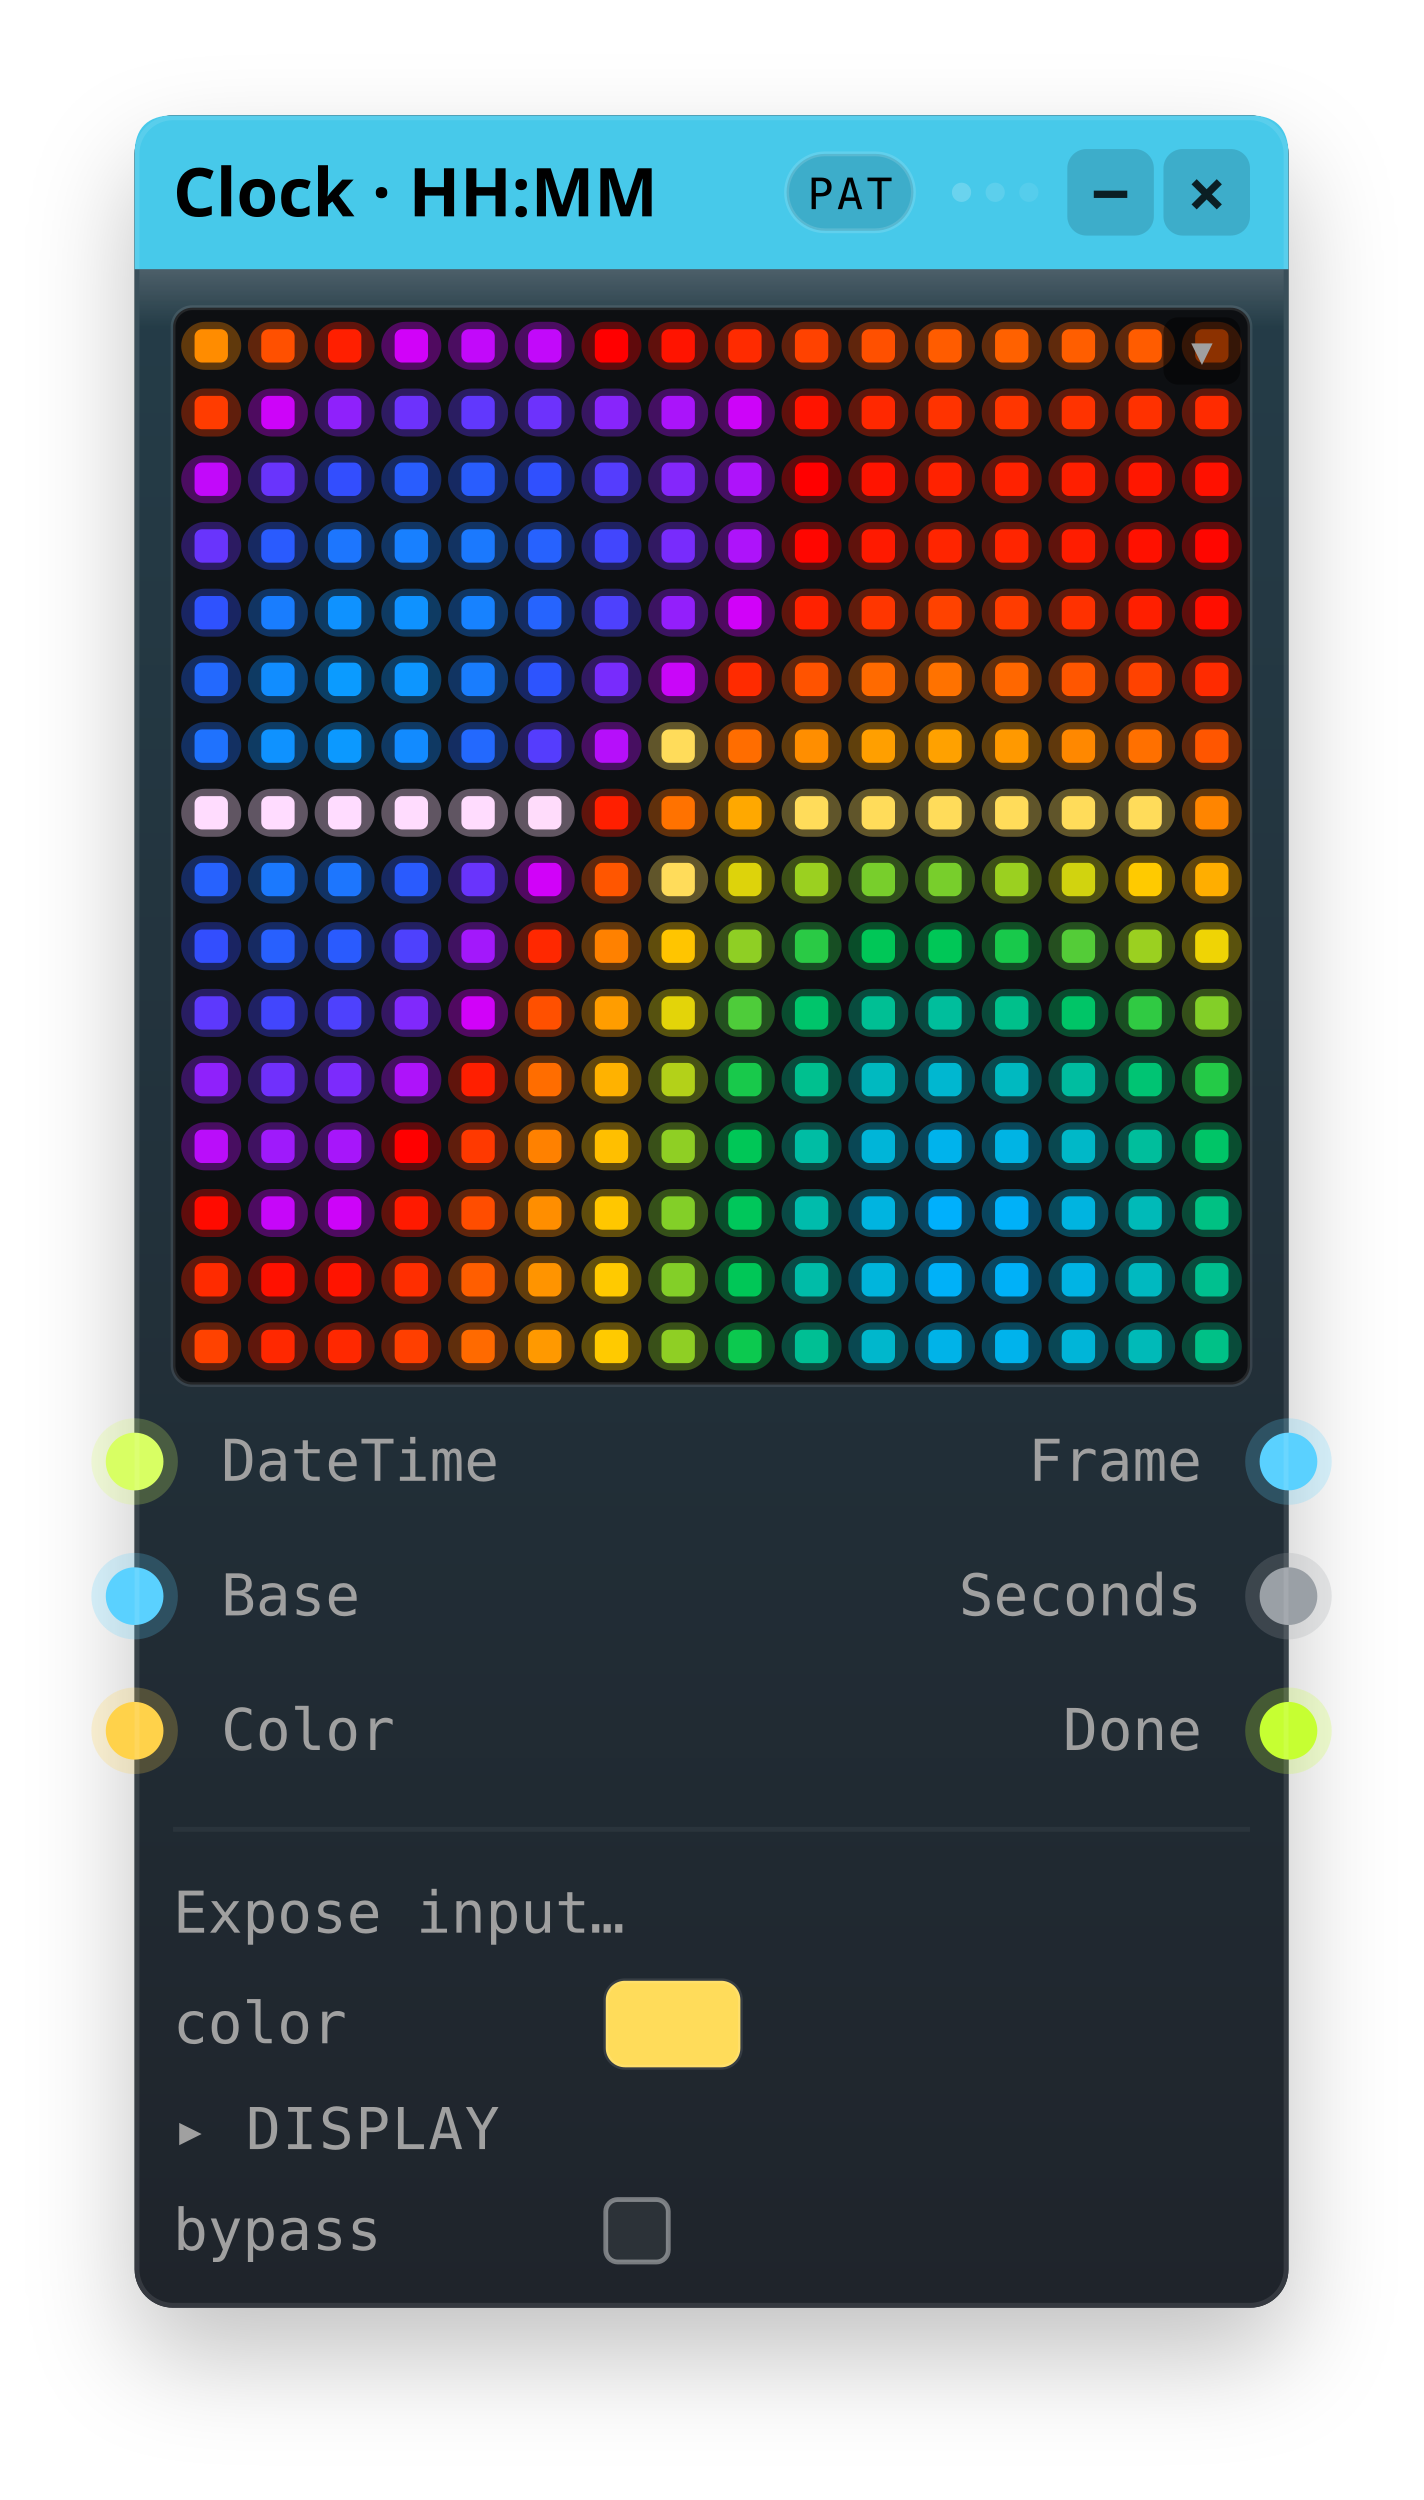
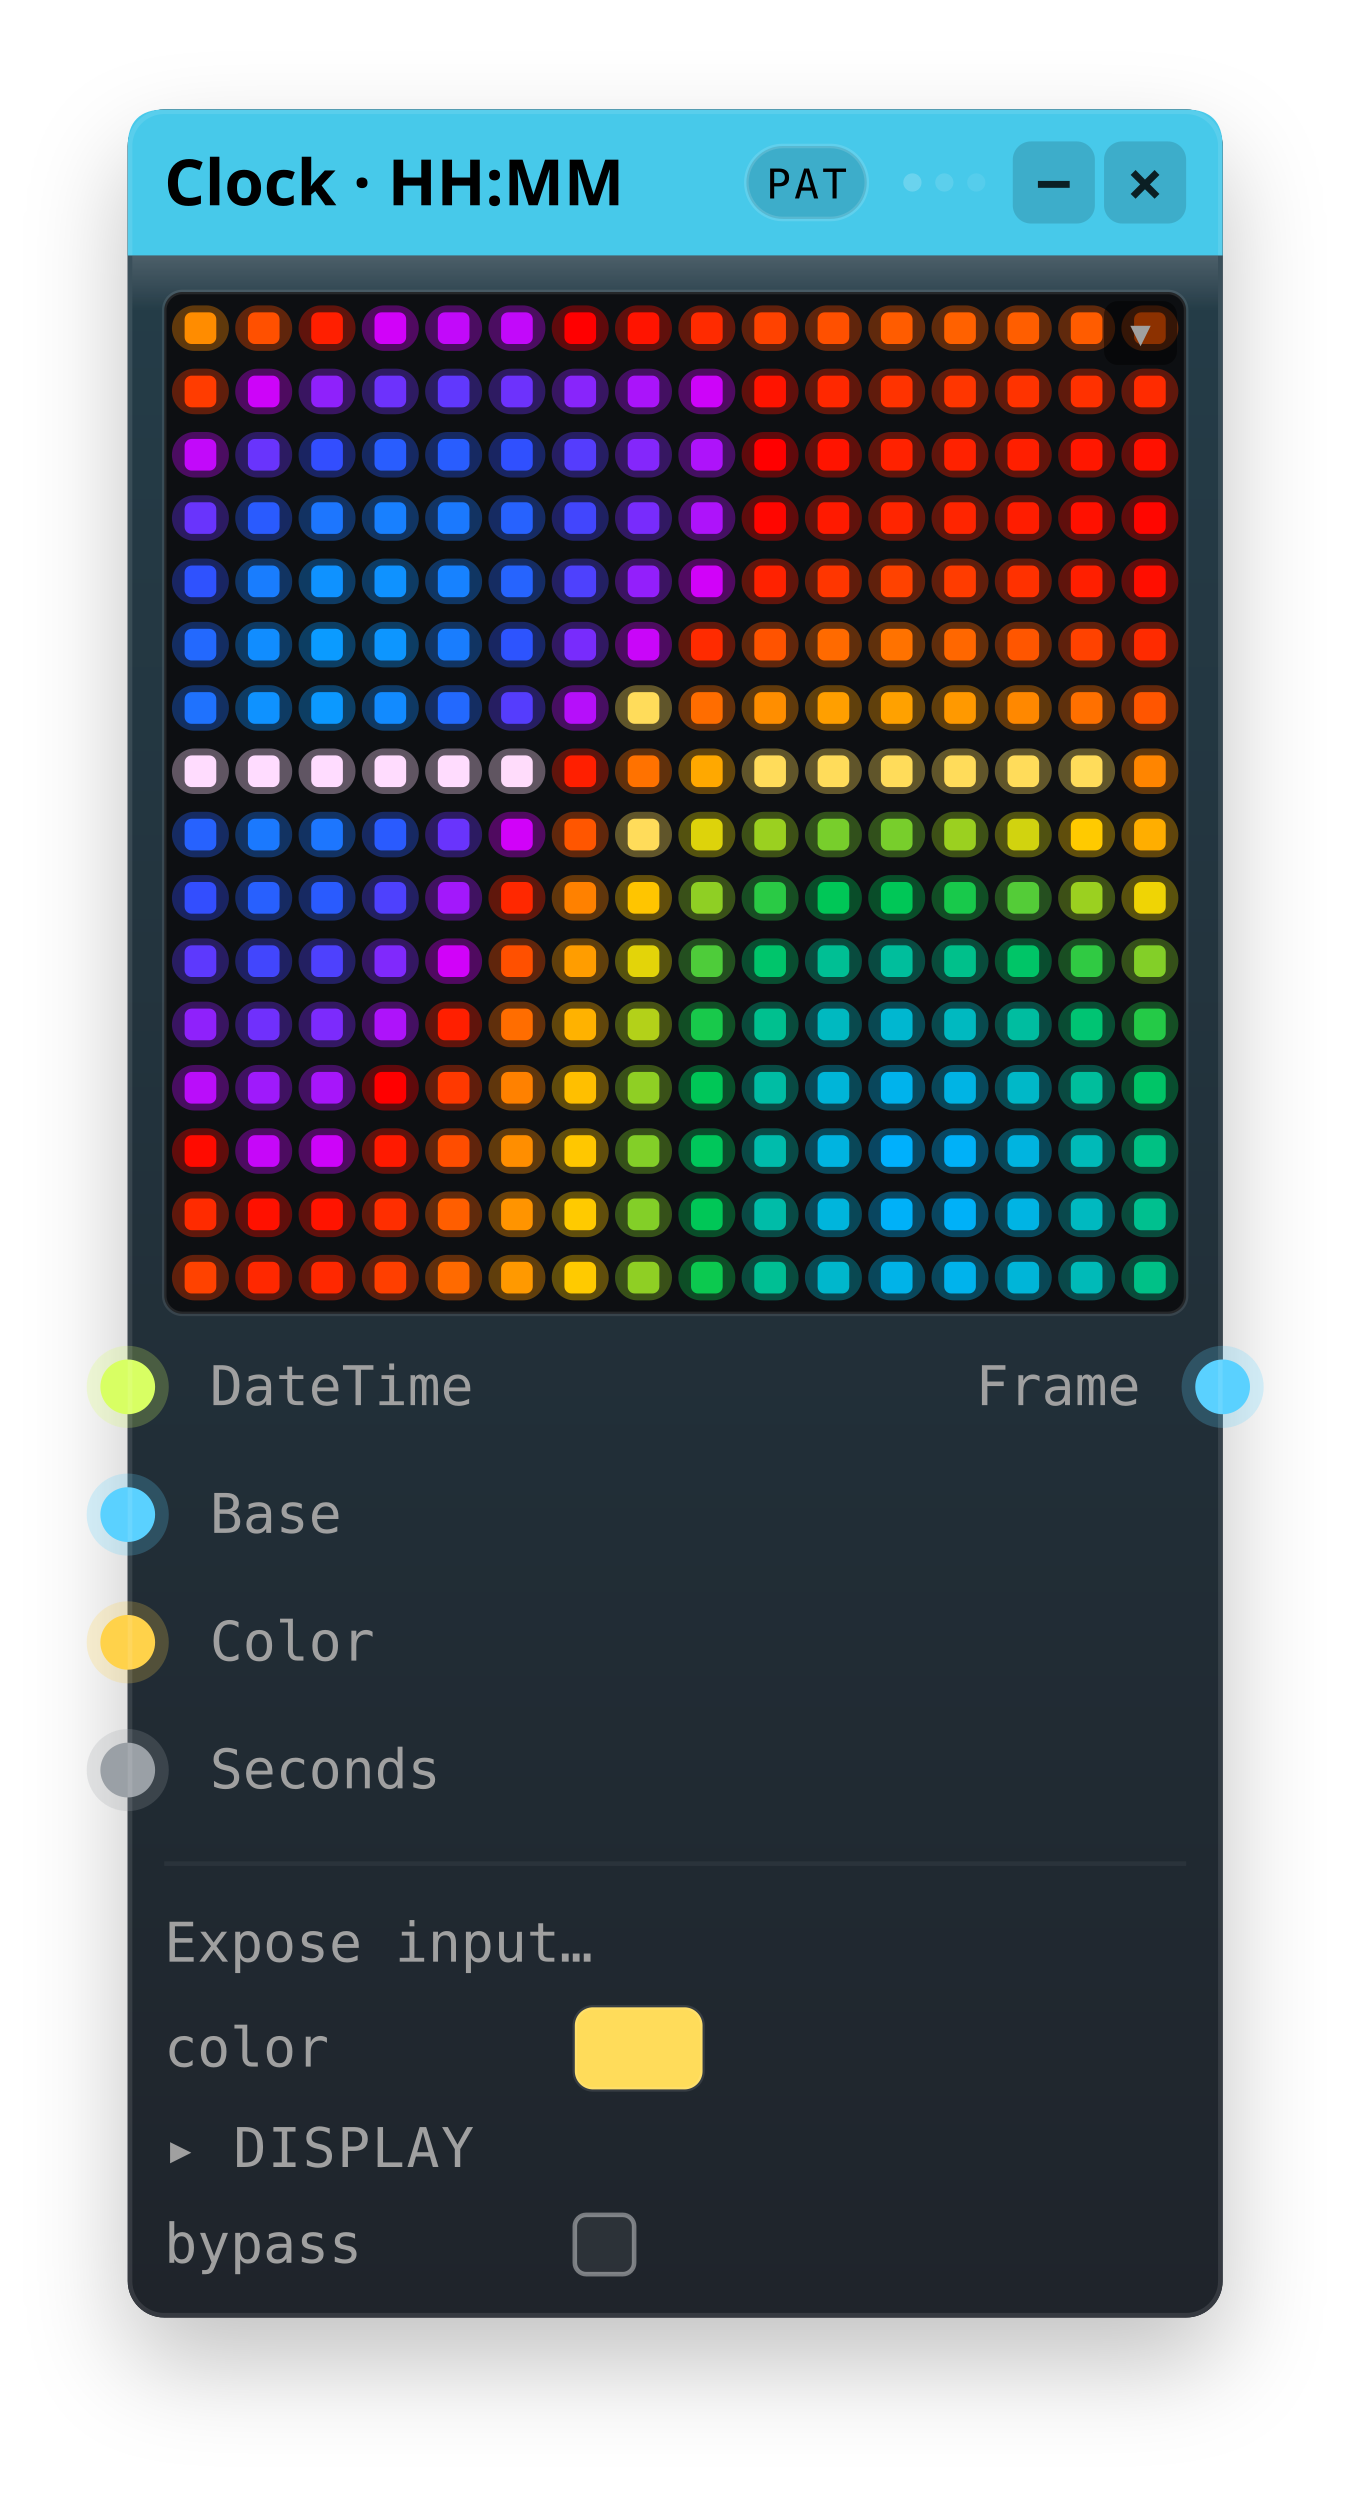
- <svg xmlns="http://www.w3.org/2000/svg" viewBox="0 0 296 520" width="296" height="520" role="img" aria-label="Clock Display node">
+ <svg xmlns="http://www.w3.org/2000/svg" viewBox="0 0 296 548" width="296" height="548" role="img" aria-label="Clock Display node">
  <defs>
    <filter id="shadow" x="-20%" y="-20%" width="140%" height="160%">
      <feDropShadow dx="0" dy="10" stdDeviation="11" flood-color="#000" flood-opacity="0.24" />
    </filter>
    <filter id="grey">
      <feColorMatrix type="saturate" values="0" />
    </filter>
    <linearGradient id="headerGlow" x1="0" y1="0" x2="0" y2="1">
      <stop offset="0" stop-color="#fff" stop-opacity="1" />
      <stop offset="1" stop-color="#fff" stop-opacity="0" />
    </linearGradient>
    <g id="lamp-6.94x6.94">
      <rect x="-2.78" y="-1.53" width="12.49" height="9.99" rx="5.00" fill-opacity="0.34" />
      <rect width="6.94" height="6.94" rx="1.53" />
    </g>
  </defs>
  <g transform="translate(28,24)">
    <defs>
      <linearGradient id="tint-pattern" x1="0" y1="0" x2="0" y2="1">
        <stop offset="0" stop-color="#253e4a" />
        <stop offset="1" stop-color="#1f242b" />
      </linearGradient>
    </defs>
-     <rect x="0" y="0" width="240" height="456" rx="8" fill="#1f242b" filter="url(#shadow)" />
-     <rect x="0" y="0" width="240" height="456" rx="8" fill="url(#tint-pattern)" />
+     <rect x="0" y="0" width="240" height="484" rx="8" fill="#1f242b" filter="url(#shadow)" />
+     <rect x="0" y="0" width="240" height="484" rx="8" fill="url(#tint-pattern)" />
    <path d="M0,32 L0,8 Q0,0 8,0 L232,0 Q240,0 240,8 L240,32 Z" fill="#47c9ea" />
    <rect x="1" y="32" width="238" height="12" fill="url(#headerGlow)" opacity="0.18" />
    <text x="8" y="21" font-family="'Audiowide','Trebuchet MS','Arial Black',sans-serif" font-size="14" font-weight="600" fill="#000">Clock · HH:MM</text>
    <rect x="135.6" y="8" width="26.4" height="16" rx="8" fill="rgba(0,0,0,0.14)" stroke="rgba(255,255,255,0.14)" />
    <text x="148.8" y="19.5" text-anchor="middle" font-family="'JetBrains Mono','Cascadia Mono','Consolas',monospace" font-size="9" letter-spacing="0.08em" fill="#000">PAT</text>
    <circle cx="172" cy="16" r="2" fill="rgba(255,255,255,0.96)" opacity="0.2" />
    <circle cx="179" cy="16" r="2" fill="rgba(255,255,255,0.96)" opacity="0.12" />
    <circle cx="186" cy="16" r="2" fill="rgba(255,255,255,0.96)" opacity="0.08" />
    <rect x="194" y="7" width="18" height="18" rx="4" fill="rgba(0,0,0,0.14)" />
    <text x="203" y="20.5" text-anchor="middle" font-family="'JetBrains Mono','Cascadia Mono','Consolas',monospace" font-size="13" font-weight="700" fill="rgba(0,0,0,0.82)">−</text>
    <rect x="214" y="7" width="18" height="18" rx="4" fill="rgba(0,0,0,0.14)" />
    <text x="223" y="20.5" text-anchor="middle" font-family="'JetBrains Mono','Cascadia Mono','Consolas',monospace" font-size="13" font-weight="700" fill="rgba(0,0,0,0.82)">×</text>
    <rect x="8" y="40" width="224" height="224" rx="4" fill="#0d0f12" stroke="rgba(255,255,255,0.1)" />
    <use href="#lamp-6.94x6.94" x="12.47" y="44.47" fill="rgb(255,140,0)" />
    <use href="#lamp-6.94x6.94" x="26.34" y="44.47" fill="rgb(255,80,0)" />
    <use href="#lamp-6.94x6.94" x="40.22" y="44.47" fill="rgb(255,31,0)" />
    <use href="#lamp-6.94x6.94" x="54.09" y="44.47" fill="rgb(209,2,249)" />
    <use href="#lamp-6.94x6.94" x="67.97" y="44.47" fill="rgb(194,9,250)" />
    <use href="#lamp-6.94x6.94" x="81.84" y="44.47" fill="rgb(194,9,250)" />
    <use href="#lamp-6.94x6.94" x="95.72" y="44.47" fill="rgb(255,0,0)" />
    <use href="#lamp-6.94x6.94" x="109.59" y="44.47" fill="rgb(255,20,0)" />
    <use href="#lamp-6.94x6.94" x="123.47" y="44.47" fill="rgb(255,43,0)" />
    <use href="#lamp-6.94x6.94" x="137.34" y="44.47" fill="rgb(255,66,0)" />
    <use href="#lamp-6.94x6.94" x="151.22" y="44.47" fill="rgb(255,80,0)" />
    <use href="#lamp-6.94x6.94" x="165.09" y="44.47" fill="rgb(255,92,0)" />
    <use href="#lamp-6.94x6.94" x="178.97" y="44.47" fill="rgb(255,97,0)" />
    <use href="#lamp-6.94x6.94" x="192.84" y="44.47" fill="rgb(255,94,0)" />
    <use href="#lamp-6.94x6.94" x="206.72" y="44.47" fill="rgb(255,92,0)" />
    <use href="#lamp-6.94x6.94" x="220.59" y="44.47" fill="rgb(255,89,0)" />
    <use href="#lamp-6.94x6.94" x="12.47" y="58.34" fill="rgb(255,60,0)" />
    <use href="#lamp-6.94x6.94" x="26.34" y="58.34" fill="rgb(205,4,249)" />
    <use href="#lamp-6.94x6.94" x="40.22" y="58.34" fill="rgb(143,33,251)" />
    <use href="#lamp-6.94x6.94" x="54.09" y="58.34" fill="rgb(109,50,252)" />
    <use href="#lamp-6.94x6.94" x="67.97" y="58.34" fill="rgb(97,56,253)" />
    <use href="#lamp-6.94x6.94" x="81.84" y="58.34" fill="rgb(109,50,252)" />
    <use href="#lamp-6.94x6.94" x="95.72" y="58.34" fill="rgb(136,37,251)" />
    <use href="#lamp-6.94x6.94" x="109.59" y="58.34" fill="rgb(170,20,250)" />
    <use href="#lamp-6.94x6.94" x="123.47" y="58.34" fill="rgb(205,4,249)" />
    <use href="#lamp-6.94x6.94" x="137.34" y="58.34" fill="rgb(255,20,0)" />
    <use href="#lamp-6.94x6.94" x="151.22" y="58.34" fill="rgb(255,40,0)" />
    <use href="#lamp-6.94x6.94" x="165.09" y="58.34" fill="rgb(255,51,0)" />
    <use href="#lamp-6.94x6.94" x="178.97" y="58.34" fill="rgb(255,54,0)" />
    <use href="#lamp-6.94x6.94" x="192.84" y="58.34" fill="rgb(255,51,0)" />
    <use href="#lamp-6.94x6.94" x="206.72" y="58.34" fill="rgb(255,49,0)" />
    <use href="#lamp-6.94x6.94" x="220.59" y="58.34" fill="rgb(255,43,0)" />
    <use href="#lamp-6.94x6.94" x="12.47" y="72.22" fill="rgb(194,9,250)" />
    <use href="#lamp-6.94x6.94" x="26.34" y="72.22" fill="rgb(105,52,252)" />
    <use href="#lamp-6.94x6.94" x="40.22" y="72.22" fill="rgb(51,78,254)" />
    <use href="#lamp-6.94x6.94" x="54.09" y="72.22" fill="rgb(41,93,254)" />
    <use href="#lamp-6.94x6.94" x="67.97" y="72.22" fill="rgb(41,93,254)" />
    <use href="#lamp-6.94x6.94" x="81.84" y="72.22" fill="rgb(48,80,254)" />
    <use href="#lamp-6.94x6.94" x="95.72" y="72.22" fill="rgb(85,61,253)" />
    <use href="#lamp-6.94x6.94" x="109.59" y="72.22" fill="rgb(132,39,251)" />
    <use href="#lamp-6.94x6.94" x="123.47" y="72.22" fill="rgb(174,19,250)" />
    <use href="#lamp-6.94x6.94" x="137.34" y="72.22" fill="rgb(255,0,0)" />
    <use href="#lamp-6.94x6.94" x="151.22" y="72.22" fill="rgb(255,20,0)" />
    <use href="#lamp-6.94x6.94" x="165.09" y="72.22" fill="rgb(255,34,0)" />
    <use href="#lamp-6.94x6.94" x="178.97" y="72.22" fill="rgb(255,34,0)" />
    <use href="#lamp-6.94x6.94" x="192.84" y="72.22" fill="rgb(255,31,0)" />
    <use href="#lamp-6.94x6.94" x="206.72" y="72.22" fill="rgb(255,23,0)" />
    <use href="#lamp-6.94x6.94" x="220.59" y="72.22" fill="rgb(255,17,0)" />
    <use href="#lamp-6.94x6.94" x="12.47" y="86.09" fill="rgb(105,52,252)" />
    <use href="#lamp-6.94x6.94" x="26.34" y="86.09" fill="rgb(42,91,254)" />
    <use href="#lamp-6.94x6.94" x="40.22" y="86.09" fill="rgb(29,118,254)" />
    <use href="#lamp-6.94x6.94" x="54.09" y="86.09" fill="rgb(24,128,255)" />
    <use href="#lamp-6.94x6.94" x="67.97" y="86.09" fill="rgb(27,121,254)" />
    <use href="#lamp-6.94x6.94" x="81.84" y="86.09" fill="rgb(39,98,254)" />
    <use href="#lamp-6.94x6.94" x="95.72" y="86.09" fill="rgb(66,70,253)" />
    <use href="#lamp-6.94x6.94" x="109.59" y="86.09" fill="rgb(120,44,252)" />
    <use href="#lamp-6.94x6.94" x="123.47" y="86.09" fill="rgb(174,19,250)" />
    <use href="#lamp-6.94x6.94" x="137.34" y="86.09" fill="rgb(255,6,0)" />
    <use href="#lamp-6.94x6.94" x="151.22" y="86.09" fill="rgb(255,26,0)" />
    <use href="#lamp-6.94x6.94" x="165.09" y="86.09" fill="rgb(255,37,0)" />
    <use href="#lamp-6.94x6.94" x="178.97" y="86.09" fill="rgb(255,37,0)" />
    <use href="#lamp-6.94x6.94" x="192.84" y="86.09" fill="rgb(255,29,0)" />
    <use href="#lamp-6.94x6.94" x="206.72" y="86.09" fill="rgb(255,17,0)" />
    <use href="#lamp-6.94x6.94" x="220.59" y="86.09" fill="rgb(255,6,0)" />
    <use href="#lamp-6.94x6.94" x="12.47" y="99.97" fill="rgb(47,82,254)" />
    <use href="#lamp-6.94x6.94" x="26.34" y="99.97" fill="rgb(25,125,254)" />
    <use href="#lamp-6.94x6.94" x="40.22" y="99.97" fill="rgb(15,146,255)" />
    <use href="#lamp-6.94x6.94" x="54.09" y="99.97" fill="rgb(15,146,255)" />
    <use href="#lamp-6.94x6.94" x="67.97" y="99.97" fill="rgb(23,130,255)" />
    <use href="#lamp-6.94x6.94" x="81.84" y="99.97" fill="rgb(38,100,254)" />
    <use href="#lamp-6.94x6.94" x="95.72" y="99.97" fill="rgb(78,65,253)" />
    <use href="#lamp-6.94x6.94" x="109.59" y="99.97" fill="rgb(147,31,251)" />
    <use href="#lamp-6.94x6.94" x="123.47" y="99.97" fill="rgb(209,2,249)" />
    <use href="#lamp-6.94x6.94" x="137.34" y="99.97" fill="rgb(255,34,0)" />
    <use href="#lamp-6.94x6.94" x="151.22" y="99.97" fill="rgb(255,54,0)" />
    <use href="#lamp-6.94x6.94" x="165.09" y="99.97" fill="rgb(255,66,0)" />
    <use href="#lamp-6.94x6.94" x="178.97" y="99.97" fill="rgb(255,60,0)" />
    <use href="#lamp-6.94x6.94" x="192.84" y="99.97" fill="rgb(255,49,0)" />
    <use href="#lamp-6.94x6.94" x="206.72" y="99.97" fill="rgb(255,31,0)" />
    <use href="#lamp-6.94x6.94" x="220.59" y="99.97" fill="rgb(255,14,0)" />
    <use href="#lamp-6.94x6.94" x="12.47" y="113.84" fill="rgb(35,105,254)" />
    <use href="#lamp-6.94x6.94" x="26.34" y="113.84" fill="rgb(17,141,255)" />
    <use href="#lamp-6.94x6.94" x="40.22" y="113.84" fill="rgb(11,155,255)" />
    <use href="#lamp-6.94x6.94" x="54.09" y="113.84" fill="rgb(13,150,255)" />
    <use href="#lamp-6.94x6.94" x="67.97" y="113.84" fill="rgb(25,125,254)" />
    <use href="#lamp-6.94x6.94" x="81.84" y="113.84" fill="rgb(45,84,254)" />
    <use href="#lamp-6.94x6.94" x="95.72" y="113.84" fill="rgb(120,44,252)" />
    <use href="#lamp-6.94x6.94" x="109.59" y="113.84" fill="rgb(201,6,249)" />
    <use href="#lamp-6.94x6.94" x="123.47" y="113.84" fill="rgb(255,43,0)" />
    <use href="#lamp-6.94x6.94" x="137.34" y="113.84" fill="rgb(255,83,0)" />
    <use href="#lamp-6.94x6.94" x="151.22" y="113.84" fill="rgb(255,106,0)" />
    <use href="#lamp-6.94x6.94" x="165.09" y="113.84" fill="rgb(255,114,0)" />
    <use href="#lamp-6.94x6.94" x="178.97" y="113.84" fill="rgb(255,103,0)" />
    <use href="#lamp-6.94x6.94" x="192.84" y="113.84" fill="rgb(255,86,0)" />
    <use href="#lamp-6.94x6.94" x="206.72" y="113.84" fill="rgb(255,66,0)" />
    <use href="#lamp-6.94x6.94" x="220.59" y="113.84" fill="rgb(255,43,0)" />
    <use href="#lamp-6.94x6.94" x="12.47" y="127.72" fill="rgb(31,114,254)" />
    <use href="#lamp-6.94x6.94" x="26.34" y="127.72" fill="rgb(15,146,255)" />
    <use href="#lamp-6.94x6.94" x="40.22" y="127.72" fill="rgb(12,153,255)" />
    <use href="#lamp-6.94x6.94" x="54.09" y="127.72" fill="rgb(18,139,255)" />
    <use href="#lamp-6.94x6.94" x="67.97" y="127.72" fill="rgb(35,105,254)" />
    <use href="#lamp-6.94x6.94" x="81.84" y="127.72" fill="rgb(85,61,253)" />
    <use href="#lamp-6.94x6.94" x="95.72" y="127.72" fill="rgb(182,15,250)" />
    <use href="#lamp-6.94x6.94" x="109.59" y="127.72" fill="rgb(255,220,90)" />
    <use href="#lamp-6.94x6.94" x="123.47" y="127.72" fill="rgb(255,109,0)" />
    <use href="#lamp-6.94x6.94" x="137.34" y="127.72" fill="rgb(255,142,0)" />
    <use href="#lamp-6.94x6.94" x="151.22" y="127.72" fill="rgb(255,159,0)" />
    <use href="#lamp-6.94x6.94" x="165.09" y="127.72" fill="rgb(255,161,0)" />
    <use href="#lamp-6.94x6.94" x="178.97" y="127.72" fill="rgb(255,153,0)" />
    <use href="#lamp-6.94x6.94" x="192.84" y="127.72" fill="rgb(255,136,0)" />
    <use href="#lamp-6.94x6.94" x="206.72" y="127.72" fill="rgb(255,112,0)" />
    <use href="#lamp-6.94x6.94" x="220.59" y="127.72" fill="rgb(255,86,0)" />
    <use href="#lamp-6.94x6.94" x="12.47" y="141.59" fill="rgb(255,220,254)" />
    <use href="#lamp-6.94x6.94" x="26.34" y="141.59" fill="rgb(255,220,255)" />
    <use href="#lamp-6.94x6.94" x="40.22" y="141.59" fill="rgb(255,220,255)" />
    <use href="#lamp-6.94x6.94" x="54.09" y="141.59" fill="rgb(255,220,254)" />
    <use href="#lamp-6.94x6.94" x="67.97" y="141.59" fill="rgb(255,220,254)" />
    <use href="#lamp-6.94x6.94" x="81.84" y="141.59" fill="rgb(255,220,251)" />
    <use href="#lamp-6.94x6.94" x="95.72" y="141.59" fill="rgb(255,31,0)" />
    <use href="#lamp-6.94x6.94" x="109.59" y="141.59" fill="rgb(255,114,0)" />
    <use href="#lamp-6.94x6.94" x="123.47" y="141.59" fill="rgb(255,168,0)" />
    <use href="#lamp-6.94x6.94" x="137.34" y="141.59" fill="rgb(255,220,90)" />
    <use href="#lamp-6.94x6.94" x="151.22" y="141.59" fill="rgb(255,220,90)" />
    <use href="#lamp-6.94x6.94" x="165.09" y="141.59" fill="rgb(255,220,90)" />
    <use href="#lamp-6.94x6.94" x="178.97" y="141.59" fill="rgb(255,220,90)" />
    <use href="#lamp-6.94x6.94" x="192.84" y="141.59" fill="rgb(255,220,90)" />
    <use href="#lamp-6.94x6.94" x="206.72" y="141.59" fill="rgb(255,220,90)" />
    <use href="#lamp-6.94x6.94" x="220.59" y="141.59" fill="rgb(255,133,0)" />
    <use href="#lamp-6.94x6.94" x="12.47" y="155.47" fill="rgb(39,98,254)" />
    <use href="#lamp-6.94x6.94" x="26.34" y="155.47" fill="rgb(27,121,254)" />
    <use href="#lamp-6.94x6.94" x="40.22" y="155.47" fill="rgb(29,118,254)" />
    <use href="#lamp-6.94x6.94" x="54.09" y="155.47" fill="rgb(42,91,254)" />
    <use href="#lamp-6.94x6.94" x="67.97" y="155.47" fill="rgb(105,52,252)" />
    <use href="#lamp-6.94x6.94" x="81.84" y="155.47" fill="rgb(209,2,249)" />
    <use href="#lamp-6.94x6.94" x="95.72" y="155.47" fill="rgb(255,86,0)" />
    <use href="#lamp-6.94x6.94" x="109.59" y="155.47" fill="rgb(255,220,90)" />
    <use href="#lamp-6.94x6.94" x="123.47" y="155.47" fill="rgb(221,211,11)" />
    <use href="#lamp-6.94x6.94" x="137.34" y="155.47" fill="rgb(155,208,32)" />
    <use href="#lamp-6.94x6.94" x="151.22" y="155.47" fill="rgb(120,206,44)" />
    <use href="#lamp-6.94x6.94" x="165.09" y="155.47" fill="rgb(120,206,44)" />
    <use href="#lamp-6.94x6.94" x="178.97" y="155.47" fill="rgb(155,208,32)" />
    <use href="#lamp-6.94x6.94" x="192.84" y="155.47" fill="rgb(209,211,15)" />
    <use href="#lamp-6.94x6.94" x="206.72" y="155.47" fill="rgb(255,202,0)" />
    <use href="#lamp-6.94x6.94" x="220.59" y="155.47" fill="rgb(255,174,0)" />
    <use href="#lamp-6.94x6.94" x="12.47" y="169.34" fill="rgb(51,78,254)" />
    <use href="#lamp-6.94x6.94" x="26.34" y="169.34" fill="rgb(40,96,254)" />
    <use href="#lamp-6.94x6.94" x="40.22" y="169.34" fill="rgb(42,91,254)" />
    <use href="#lamp-6.94x6.94" x="54.09" y="169.34" fill="rgb(78,65,253)" />
    <use href="#lamp-6.94x6.94" x="67.97" y="169.34" fill="rgb(163,24,251)" />
    <use href="#lamp-6.94x6.94" x="81.84" y="169.34" fill="rgb(255,40,0)" />
    <use href="#lamp-6.94x6.94" x="95.72" y="169.34" fill="rgb(255,129,0)" />
    <use href="#lamp-6.94x6.94" x="109.59" y="169.34" fill="rgb(255,197,0)" />
    <use href="#lamp-6.94x6.94" x="123.47" y="169.34" fill="rgb(143,207,36)" />
    <use href="#lamp-6.94x6.94" x="137.34" y="169.34" fill="rgb(42,202,69)" />
    <use href="#lamp-6.94x6.94" x="151.22" y="169.34" fill="rgb(0,199,87)" />
    <use href="#lamp-6.94x6.94" x="165.09" y="169.34" fill="rgb(0,199,87)" />
    <use href="#lamp-6.94x6.94" x="178.97" y="169.34" fill="rgb(24,201,75)" />
    <use href="#lamp-6.94x6.94" x="192.84" y="169.34" fill="rgb(84,204,56)" />
    <use href="#lamp-6.94x6.94" x="206.72" y="169.34" fill="rgb(155,208,32)" />
    <use href="#lamp-6.94x6.94" x="220.59" y="169.34" fill="rgb(239,212,5)" />
    <use href="#lamp-6.94x6.94" x="12.47" y="183.22" fill="rgb(93,57,253)" />
    <use href="#lamp-6.94x6.94" x="26.34" y="183.22" fill="rgb(66,70,253)" />
    <use href="#lamp-6.94x6.94" x="40.22" y="183.22" fill="rgb(78,65,253)" />
    <use href="#lamp-6.94x6.94" x="54.09" y="183.22" fill="rgb(128,41,252)" />
    <use href="#lamp-6.94x6.94" x="67.97" y="183.22" fill="rgb(209,2,249)" />
    <use href="#lamp-6.94x6.94" x="81.84" y="183.22" fill="rgb(255,80,0)" />
    <use href="#lamp-6.94x6.94" x="95.72" y="183.22" fill="rgb(255,157,0)" />
    <use href="#lamp-6.94x6.94" x="109.59" y="183.22" fill="rgb(227,212,9)" />
    <use href="#lamp-6.94x6.94" x="123.47" y="183.22" fill="rgb(78,204,58)" />
    <use href="#lamp-6.94x6.94" x="137.34" y="183.22" fill="rgb(0,197,107)" />
    <use href="#lamp-6.94x6.94" x="151.22" y="183.22" fill="rgb(0,191,148)" />
    <use href="#lamp-6.94x6.94" x="165.09" y="183.22" fill="rgb(0,190,156)" />
    <use href="#lamp-6.94x6.94" x="178.97" y="183.22" fill="rgb(0,192,139)" />
    <use href="#lamp-6.94x6.94" x="192.84" y="183.22" fill="rgb(0,197,103)" />
    <use href="#lamp-6.94x6.94" x="206.72" y="183.22" fill="rgb(48,202,67)" />
    <use href="#lamp-6.94x6.94" x="220.59" y="183.22" fill="rgb(131,207,40)" />
    <use href="#lamp-6.94x6.94" x="12.47" y="197.09" fill="rgb(143,33,251)" />
    <use href="#lamp-6.94x6.94" x="26.34" y="197.09" fill="rgb(112,48,252)" />
    <use href="#lamp-6.94x6.94" x="40.22" y="197.09" fill="rgb(124,43,252)" />
    <use href="#lamp-6.94x6.94" x="54.09" y="197.09" fill="rgb(174,19,250)" />
    <use href="#lamp-6.94x6.94" x="67.97" y="197.09" fill="rgb(255,31,0)" />
    <use href="#lamp-6.94x6.94" x="81.84" y="197.09" fill="rgb(255,109,0)" />
    <use href="#lamp-6.94x6.94" x="95.72" y="197.09" fill="rgb(255,178,0)" />
    <use href="#lamp-6.94x6.94" x="109.59" y="197.09" fill="rgb(179,209,25)" />
    <use href="#lamp-6.94x6.94" x="123.47" y="197.09" fill="rgb(24,201,75)" />
    <use href="#lamp-6.94x6.94" x="137.34" y="197.09" fill="rgb(0,192,143)" />
    <use href="#lamp-6.94x6.94" x="151.22" y="197.09" fill="rgb(0,185,192)" />
    <use href="#lamp-6.94x6.94" x="165.09" y="197.09" fill="rgb(0,183,208)" />
    <use href="#lamp-6.94x6.94" x="178.97" y="197.09" fill="rgb(0,185,192)" />
    <use href="#lamp-6.94x6.94" x="192.84" y="197.09" fill="rgb(0,189,160)" />
    <use href="#lamp-6.94x6.94" x="206.72" y="197.09" fill="rgb(0,196,115)" />
    <use href="#lamp-6.94x6.94" x="220.59" y="197.09" fill="rgb(36,202,71)" />
    <use href="#lamp-6.94x6.94" x="12.47" y="210.97" fill="rgb(186,13,250)" />
    <use href="#lamp-6.94x6.94" x="26.34" y="210.97" fill="rgb(159,26,251)" />
    <use href="#lamp-6.94x6.94" x="40.22" y="210.97" fill="rgb(167,22,250)" />
    <use href="#lamp-6.94x6.94" x="54.09" y="210.97" fill="rgb(255,0,0)" />
    <use href="#lamp-6.94x6.94" x="67.97" y="210.97" fill="rgb(255,57,0)" />
    <use href="#lamp-6.94x6.94" x="81.84" y="210.97" fill="rgb(255,129,0)" />
    <use href="#lamp-6.94x6.94" x="95.72" y="210.97" fill="rgb(255,191,0)" />
    <use href="#lamp-6.94x6.94" x="109.59" y="210.97" fill="rgb(143,207,36)" />
    <use href="#lamp-6.94x6.94" x="123.47" y="210.97" fill="rgb(0,199,87)" />
    <use href="#lamp-6.94x6.94" x="137.34" y="210.97" fill="rgb(0,189,164)" />
    <use href="#lamp-6.94x6.94" x="151.22" y="210.97" fill="rgb(0,181,216)" />
    <use href="#lamp-6.94x6.94" x="165.09" y="210.97" fill="rgb(0,179,236)" />
    <use href="#lamp-6.94x6.94" x="178.97" y="210.97" fill="rgb(0,180,228)" />
    <use href="#lamp-6.94x6.94" x="192.84" y="210.97" fill="rgb(0,184,200)" />
    <use href="#lamp-6.94x6.94" x="206.72" y="210.97" fill="rgb(0,190,156)" />
    <use href="#lamp-6.94x6.94" x="220.59" y="210.97" fill="rgb(0,197,103)" />
    <use href="#lamp-6.94x6.94" x="12.47" y="224.84" fill="rgb(255,11,0)" />
    <use href="#lamp-6.94x6.94" x="26.34" y="224.84" fill="rgb(198,7,249)" />
    <use href="#lamp-6.94x6.94" x="40.22" y="224.84" fill="rgb(205,4,249)" />
    <use href="#lamp-6.94x6.94" x="54.09" y="224.84" fill="rgb(255,26,0)" />
    <use href="#lamp-6.94x6.94" x="67.97" y="224.84" fill="rgb(255,77,0)" />
    <use href="#lamp-6.94x6.94" x="81.84" y="224.84" fill="rgb(255,142,0)" />
    <use href="#lamp-6.94x6.94" x="95.72" y="224.84" fill="rgb(255,199,0)" />
    <use href="#lamp-6.94x6.94" x="109.59" y="224.84" fill="rgb(131,207,40)" />
    <use href="#lamp-6.94x6.94" x="123.47" y="224.84" fill="rgb(0,199,91)" />
    <use href="#lamp-6.94x6.94" x="137.34" y="224.84" fill="rgb(0,188,172)" />
    <use href="#lamp-6.94x6.94" x="151.22" y="224.84" fill="rgb(0,180,224)" />
    <use href="#lamp-6.94x6.94" x="165.09" y="224.84" fill="rgb(0,176,252)" />
    <use href="#lamp-6.94x6.94" x="178.97" y="224.84" fill="rgb(0,177,248)" />
    <use href="#lamp-6.94x6.94" x="192.84" y="224.84" fill="rgb(0,180,224)" />
    <use href="#lamp-6.94x6.94" x="206.72" y="224.84" fill="rgb(0,186,184)" />
    <use href="#lamp-6.94x6.94" x="220.59" y="224.84" fill="rgb(0,193,131)" />
    <use href="#lamp-6.94x6.94" x="12.47" y="238.72" fill="rgb(255,43,0)" />
    <use href="#lamp-6.94x6.94" x="26.34" y="238.72" fill="rgb(255,17,0)" />
    <use href="#lamp-6.94x6.94" x="40.22" y="238.72" fill="rgb(255,20,0)" />
    <use href="#lamp-6.94x6.94" x="54.09" y="238.72" fill="rgb(255,46,0)" />
    <use href="#lamp-6.94x6.94" x="67.97" y="238.72" fill="rgb(255,94,0)" />
    <use href="#lamp-6.94x6.94" x="81.84" y="238.72" fill="rgb(255,148,0)" />
    <use href="#lamp-6.94x6.94" x="95.72" y="238.72" fill="rgb(255,202,0)" />
    <use href="#lamp-6.94x6.94" x="109.59" y="238.72" fill="rgb(131,207,40)" />
    <use href="#lamp-6.94x6.94" x="123.47" y="238.72" fill="rgb(0,199,87)" />
    <use href="#lamp-6.94x6.94" x="137.34" y="238.72" fill="rgb(0,188,168)" />
    <use href="#lamp-6.94x6.94" x="151.22" y="238.72" fill="rgb(0,181,220)" />
    <use href="#lamp-6.94x6.94" x="165.09" y="238.72" fill="rgb(0,177,248)" />
    <use href="#lamp-6.94x6.94" x="178.97" y="238.72" fill="rgb(0,177,248)" />
    <use href="#lamp-6.94x6.94" x="192.84" y="238.72" fill="rgb(0,180,228)" />
    <use href="#lamp-6.94x6.94" x="206.72" y="238.72" fill="rgb(0,185,192)" />
    <use href="#lamp-6.94x6.94" x="220.59" y="238.72" fill="rgb(0,192,143)" />
    <use href="#lamp-6.94x6.94" x="12.47" y="252.59" fill="rgb(255,66,0)" />
    <use href="#lamp-6.94x6.94" x="26.34" y="252.59" fill="rgb(255,40,0)" />
    <use href="#lamp-6.94x6.94" x="40.22" y="252.59" fill="rgb(255,40,0)" />
    <use href="#lamp-6.94x6.94" x="54.09" y="252.59" fill="rgb(255,63,0)" />
    <use href="#lamp-6.94x6.94" x="67.97" y="252.59" fill="rgb(255,106,0)" />
    <use href="#lamp-6.94x6.94" x="81.84" y="252.59" fill="rgb(255,153,0)" />
    <use href="#lamp-6.94x6.94" x="95.72" y="252.59" fill="rgb(255,202,0)" />
    <use href="#lamp-6.94x6.94" x="109.59" y="252.59" fill="rgb(143,207,36)" />
    <use href="#lamp-6.94x6.94" x="123.47" y="252.59" fill="rgb(12,201,79)" />
    <use href="#lamp-6.94x6.94" x="137.34" y="252.59" fill="rgb(0,191,148)" />
    <use href="#lamp-6.94x6.94" x="151.22" y="252.59" fill="rgb(0,183,204)" />
    <use href="#lamp-6.94x6.94" x="165.09" y="252.59" fill="rgb(0,179,232)" />
    <use href="#lamp-6.94x6.94" x="178.97" y="252.59" fill="rgb(0,179,236)" />
    <use href="#lamp-6.94x6.94" x="192.84" y="252.59" fill="rgb(0,181,216)" />
    <use href="#lamp-6.94x6.94" x="206.72" y="252.59" fill="rgb(0,186,184)" />
    <use href="#lamp-6.94x6.94" x="220.59" y="252.59" fill="rgb(0,193,135)" />
    <rect x="214" y="42" width="16" height="14" rx="3" fill="rgba(0,0,0,0.45)" />
    <text x="222" y="52" text-anchor="middle" font-size="9" fill="#a0a0a0">▾</text>
    <circle cx="0" cy="280" r="9" fill="#d8ff63" opacity="0.22" />
    <circle cx="0" cy="280" r="6" fill="#d8ff63" />
    <text x="18" y="284" font-family="'JetBrains Mono','Cascadia Mono','Consolas',monospace" font-size="12" fill="#a0a0a0">DateTime</text>
    <circle cx="240" cy="280" r="9" fill="#5ad1ff" opacity="0.22" />
    <circle cx="240" cy="280" r="6" fill="#5ad1ff" />
    <text x="222" y="284" font-family="'JetBrains Mono','Cascadia Mono','Consolas',monospace" font-size="12" fill="#a0a0a0" text-anchor="end">Frame</text>
    <circle cx="0" cy="308" r="9" fill="#5ad1ff" opacity="0.22" />
    <circle cx="0" cy="308" r="6" fill="#5ad1ff" />
    <text x="18" y="312" font-family="'JetBrains Mono','Cascadia Mono','Consolas',monospace" font-size="12" fill="#a0a0a0">Base</text>
-     <circle cx="240" cy="308" r="9" fill="#9aa0a6" opacity="0.22" />
-     <circle cx="240" cy="308" r="6" fill="#9aa0a6" />
-     <text x="222" y="312" font-family="'JetBrains Mono','Cascadia Mono','Consolas',monospace" font-size="12" fill="#a0a0a0" text-anchor="end">Seconds</text>
    <circle cx="0" cy="336" r="9" fill="#ffd24a" opacity="0.22" />
    <circle cx="0" cy="336" r="6" fill="#ffd24a" />
    <text x="18" y="340" font-family="'JetBrains Mono','Cascadia Mono','Consolas',monospace" font-size="12" fill="#a0a0a0">Color</text>
-     <circle cx="240" cy="336" r="9" fill="#c6ff32" opacity="0.22" />
-     <circle cx="240" cy="336" r="6" fill="#c6ff32" />
-     <text x="222" y="340" font-family="'JetBrains Mono','Cascadia Mono','Consolas',monospace" font-size="12" fill="#a0a0a0" text-anchor="end">Done</text>
-     <line x1="8" y1="356.5" x2="232" y2="356.5" stroke="rgba(255,255,255,0.05)" />
-     <text x="8" y="378" font-family="'JetBrains Mono','Cascadia Mono','Consolas',monospace" font-size="12" fill="#a0a0a0">Expose input…</text>
-     <text x="8" y="401" font-family="'JetBrains Mono','Cascadia Mono','Consolas',monospace" font-size="12" fill="#a0a0a0">color</text>
-     <rect x="98" y="388" width="28" height="18" rx="4" fill="rgb(255,220,90)" stroke="rgba(255,255,255,0.1)" />
-     <text x="8" y="423" font-family="'JetBrains Mono','Cascadia Mono','Consolas',monospace" font-size="12" fill="#a0a0a0" letter-spacing="0.03em">▸ DISPLAY</text>
-     <text x="8" y="444" font-family="'JetBrains Mono','Cascadia Mono','Consolas',monospace" font-size="12" fill="#a0a0a0">bypass</text>
+     <circle cx="0" cy="364" r="9" fill="#9aa0a6" opacity="0.22" />
+     <circle cx="0" cy="364" r="6" fill="#9aa0a6" />
+     <text x="18" y="368" font-family="'JetBrains Mono','Cascadia Mono','Consolas',monospace" font-size="12" fill="#a0a0a0">Seconds</text>
+     <line x1="8" y1="384.5" x2="232" y2="384.5" stroke="rgba(255,255,255,0.05)" />
+     <text x="8" y="406" font-family="'JetBrains Mono','Cascadia Mono','Consolas',monospace" font-size="12" fill="#a0a0a0">Expose input…</text>
+     <text x="8" y="429" font-family="'JetBrains Mono','Cascadia Mono','Consolas',monospace" font-size="12" fill="#a0a0a0">color</text>
+     <rect x="98" y="416" width="28" height="18" rx="4" fill="rgb(255,220,90)" stroke="rgba(255,255,255,0.1)" />
+     <text x="8" y="451" font-family="'JetBrains Mono','Cascadia Mono','Consolas',monospace" font-size="12" fill="#a0a0a0" letter-spacing="0.03em">▸ DISPLAY</text>
+     <text x="8" y="472" font-family="'JetBrains Mono','Cascadia Mono','Consolas',monospace" font-size="12" fill="#a0a0a0">bypass</text>
    <g>
-       <rect x="98" y="433.5" width="13" height="13" rx="2.5" fill="rgba(255,255,255,0.06)" stroke="rgba(255,255,255,0.4)" />
+       <rect x="98" y="461.5" width="13" height="13" rx="2.5" fill="rgba(255,255,255,0.06)" stroke="rgba(255,255,255,0.4)" />
    </g>
-     <rect x="0.5" y="0.5" width="239" height="455" rx="7.5" fill="none" stroke="rgba(255,255,255,0.1)" />
+     <rect x="0.5" y="0.5" width="239" height="483" rx="7.5" fill="none" stroke="rgba(255,255,255,0.1)" />
  </g>
</svg>
